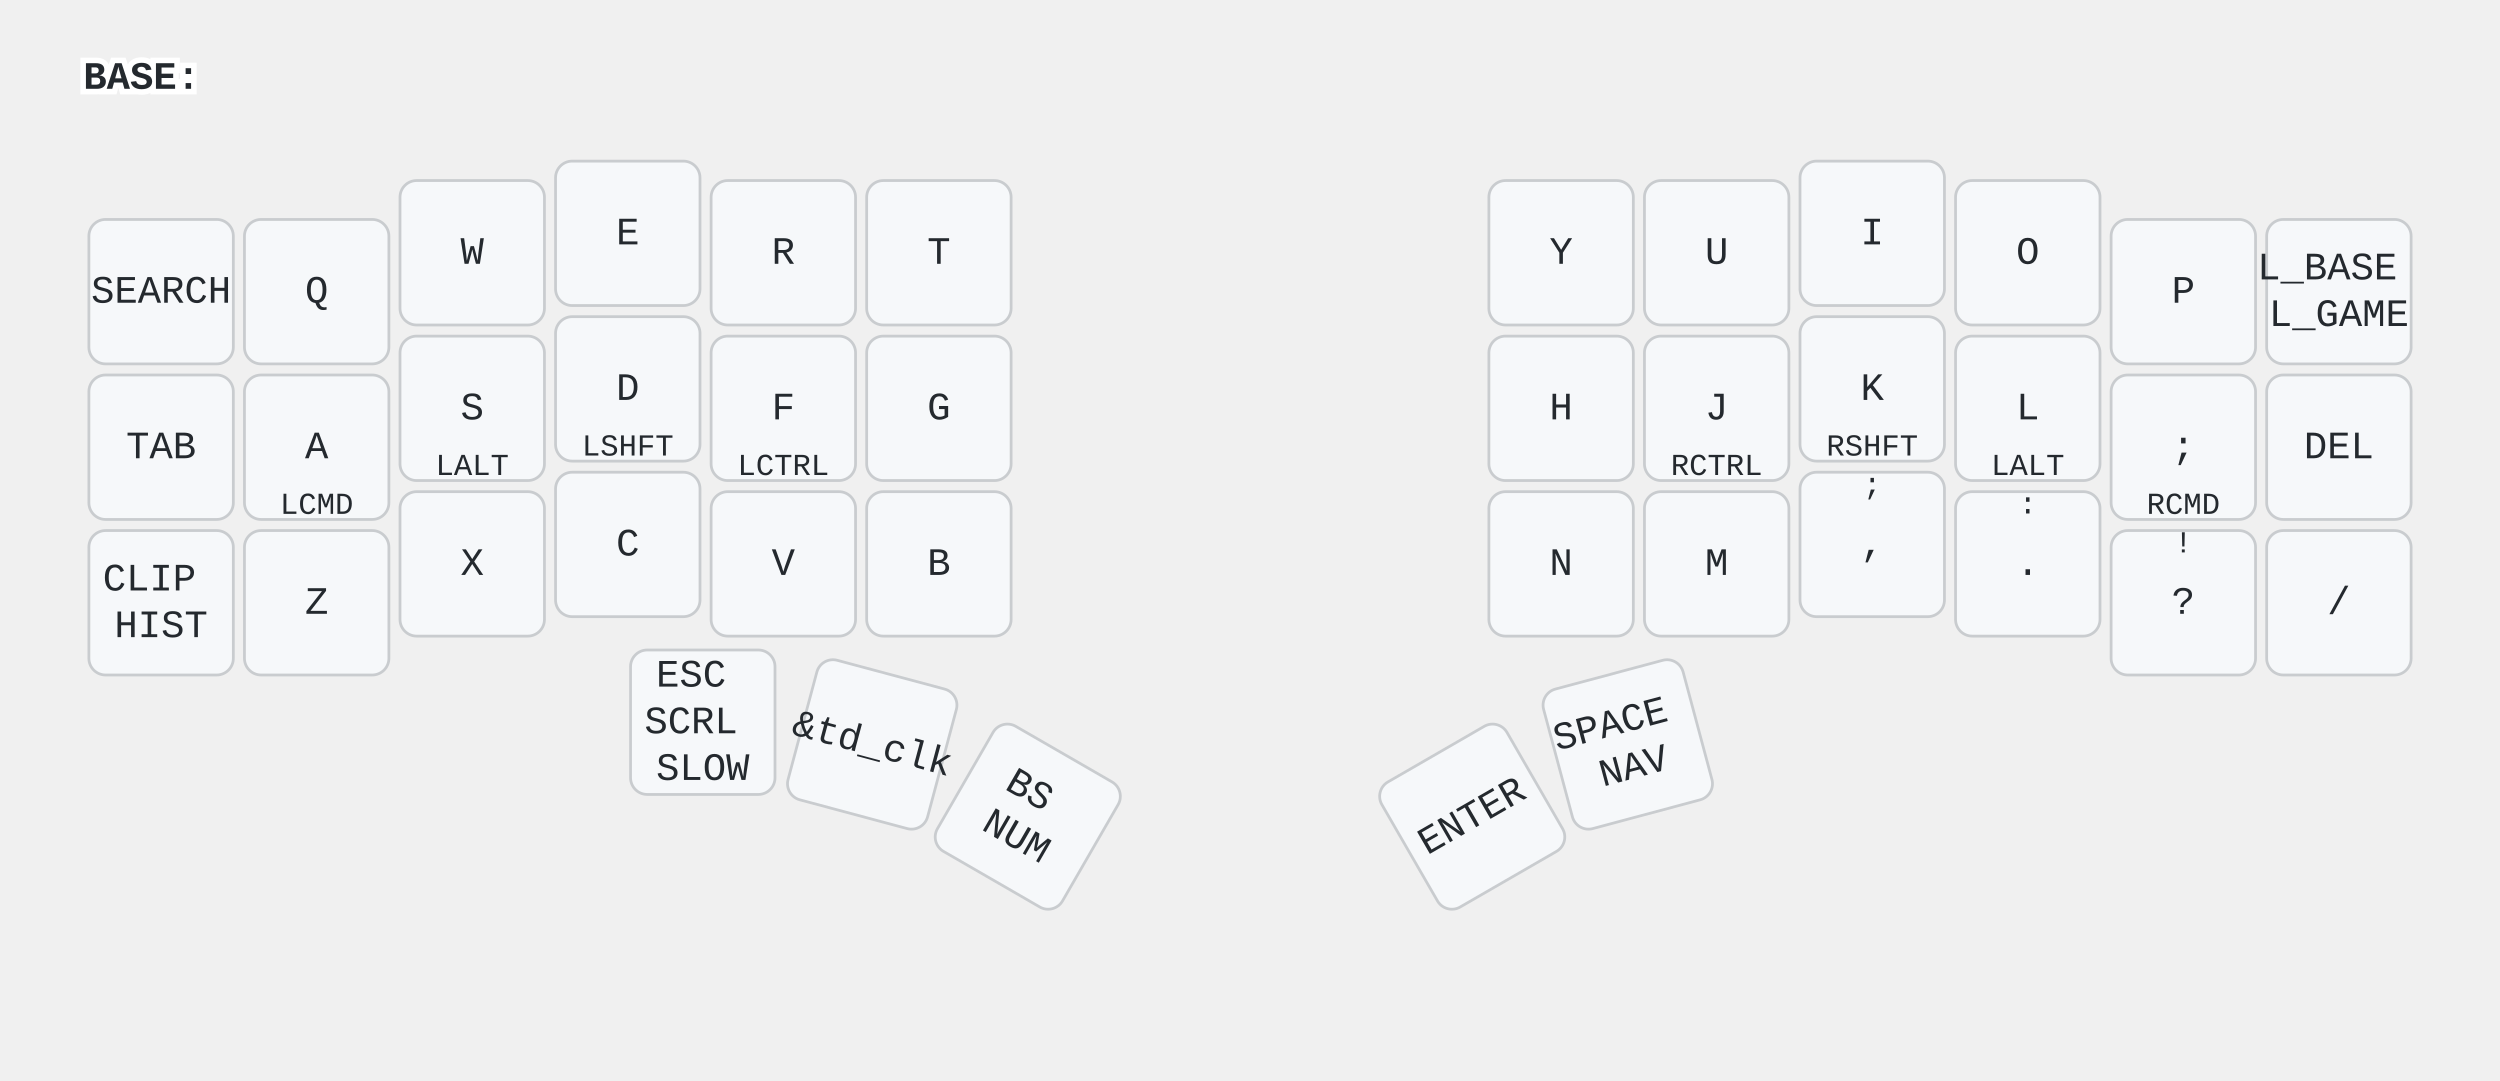
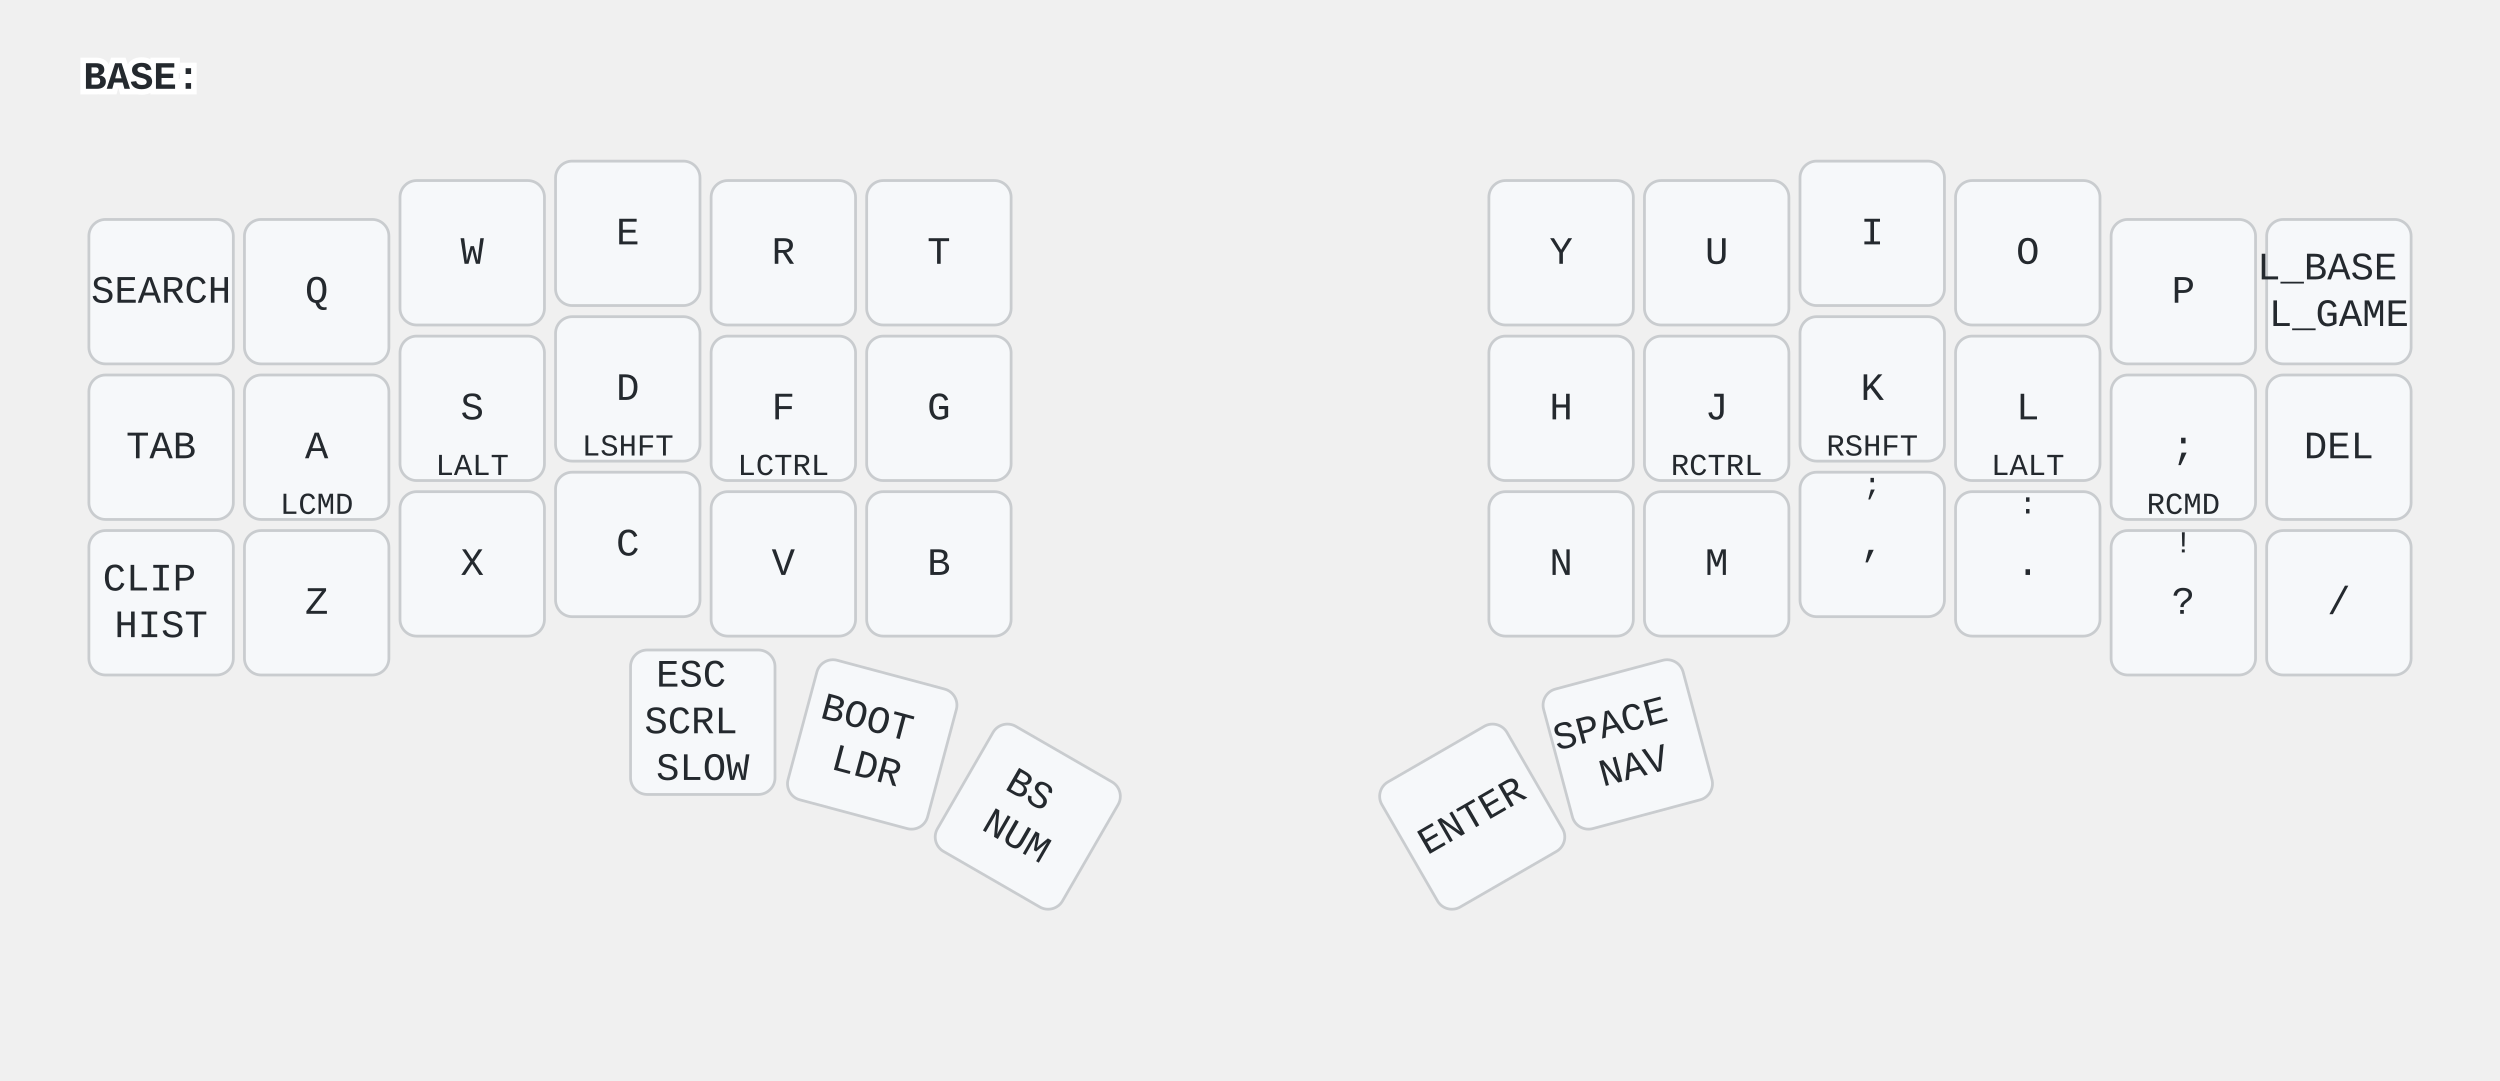
<svg xmlns="http://www.w3.org/2000/svg" width="900" height="389" viewBox="0 0 900 389" class="keymap">
  <style>/* inherit to force styles through use tags */
svg path {
    fill: inherit;
}

/* font and background color specifications */
svg.keymap {
    font-family: SFMono-Regular,Consolas,Liberation Mono,Menlo,monospace;
    font-size: 14px;
    font-kerning: normal;
    text-rendering: optimizeLegibility;
    fill: #24292e;
}

/* default key styling */
rect.key {
    fill: #f6f8fa;
}

rect.key, rect.combo {
    stroke: #c9cccf;
    stroke-width: 1;
}

/* default key side styling, only used is draw_key_sides is set */
rect.side {
    filter: brightness(90%);
}

/* color accent for combo boxes */
rect.combo, rect.combo-separate {
    fill: #cdf;
}

/* color accent for held keys */
rect.held, rect.combo.held {
    fill: #fdd;
}

/* color accent for ghost (optional) keys */
rect.ghost, rect.combo.ghost {
    stroke-dasharray: 4, 4;
    stroke-width: 2;
}

text {
    text-anchor: middle;
    dominant-baseline: middle;
}

/* styling for layer labels */
text.label {
    font-weight: bold;
    text-anchor: start;
    stroke: white;
    stroke-width: 4;
    paint-order: stroke;
}

/* styling for optional footer */
text.footer {
    text-anchor: end;
    dominant-baseline: auto;
    stroke: white;
    stroke-width: 4;
    paint-order: stroke;
}

/* styling for combo tap, and key non-tap label text */
text.combo, text.hold, text.shifted, text.left, text.right {
    font-size: 11px;
}

text.hold {
    text-anchor: middle;
    dominant-baseline: auto;
}

text.shifted {
    text-anchor: middle;
    dominant-baseline: hanging;
}

text.left {
    text-anchor: start;
}

text.right {
    text-anchor: end;
}

text.layer-activator {
    text-decoration: underline;
}

/* styling for hold/shifted label text in combo box */
text.combo.hold, text.combo.shifted, text.combo.left, text.combo.right {
    font-size: 8px;
}

/* lighter symbol for transparent keys */
text.trans {
    fill: #7b7e81;
}

/* styling for combo dendrons */
path.combo {
    stroke-width: 1;
    stroke: gray;
    fill: none;
}

/* Start Tabler Icons Cleanup */
/* cannot use height/width with glyphs */
.icon-tabler &gt; path {
    fill: inherit;
    stroke: inherit;
    stroke-width: 2;
}
/* hide tabler's default box */
.icon-tabler &gt; path[stroke="none"][fill="none"] {
    visibility: hidden;
}
/* End Tabler Icons Cleanup */

@media (prefers-color-scheme: dark) {
svg.keymap { fill: #d1d6db; }
rect.key { fill: #3f4750; }
rect.key, rect.combo { stroke: #60666c; }
rect.combo, rect.combo-separate { fill: #1f3d7a; }
rect.held, rect.combo.held { fill: #854747; }
text.label, text.footer { stroke: black; }
text.trans { fill: #7e8184; }
path.combo { stroke: #7f7f7f; }

}</style>
  <g transform="translate(30, 0)" class="layer-BASE">
    <text x="0" y="28" class="label" id="BASE">BASE:</text>
    <g transform="translate(0, 56)">
      <g transform="translate(28, 49)" class="key keypos-0">
        <rect rx="6" ry="6" x="-26" y="-26" width="52" height="52" class="key" />
        <text x="0" y="0" class="key tap">SEARCH</text>
      </g>
      <g transform="translate(84, 49)" class="key keypos-1">
        <rect rx="6" ry="6" x="-26" y="-26" width="52" height="52" class="key" />
        <text x="0" y="0" class="key tap">Q</text>
      </g>
      <g transform="translate(140, 35)" class="key keypos-2">
        <rect rx="6" ry="6" x="-26" y="-26" width="52" height="52" class="key" />
        <text x="0" y="0" class="key tap">W</text>
      </g>
      <g transform="translate(196, 28)" class="key keypos-3">
        <rect rx="6" ry="6" x="-26" y="-26" width="52" height="52" class="key" />
        <text x="0" y="0" class="key tap">E</text>
      </g>
      <g transform="translate(252, 35)" class="key keypos-4">
        <rect rx="6" ry="6" x="-26" y="-26" width="52" height="52" class="key" />
        <text x="0" y="0" class="key tap">R</text>
      </g>
      <g transform="translate(308, 35)" class="key keypos-5">
        <rect rx="6" ry="6" x="-26" y="-26" width="52" height="52" class="key" />
        <text x="0" y="0" class="key tap">T</text>
      </g>
      <g transform="translate(532, 35)" class="key keypos-6">
        <rect rx="6" ry="6" x="-26" y="-26" width="52" height="52" class="key" />
        <text x="0" y="0" class="key tap">Y</text>
      </g>
      <g transform="translate(588, 35)" class="key keypos-7">
        <rect rx="6" ry="6" x="-26" y="-26" width="52" height="52" class="key" />
        <text x="0" y="0" class="key tap">U</text>
      </g>
      <g transform="translate(644, 28)" class="key keypos-8">
        <rect rx="6" ry="6" x="-26" y="-26" width="52" height="52" class="key" />
        <text x="0" y="0" class="key tap">I</text>
      </g>
      <g transform="translate(700, 35)" class="key keypos-9">
        <rect rx="6" ry="6" x="-26" y="-26" width="52" height="52" class="key" />
        <text x="0" y="0" class="key tap">O</text>
      </g>
      <g transform="translate(756, 49)" class="key keypos-10">
        <rect rx="6" ry="6" x="-26" y="-26" width="52" height="52" class="key" />
        <text x="0" y="0" class="key tap">P</text>
      </g>
      <g transform="translate(812, 49)" class="key keypos-11">
        <rect rx="6" ry="6" x="-26" y="-26" width="52" height="52" class="key" />
        <text x="0" y="0" class="key tap">
          <tspan x="0" dy="-0.6em">L_BASE</tspan>
          <tspan x="0" dy="1.2em">L_GAME</tspan>
        </text>
      </g>
      <g transform="translate(28, 105)" class="key keypos-12">
        <rect rx="6" ry="6" x="-26" y="-26" width="52" height="52" class="key" />
        <text x="0" y="0" class="key tap">TAB</text>
      </g>
      <g transform="translate(84, 105)" class="key keypos-13">
        <rect rx="6" ry="6" x="-26" y="-26" width="52" height="52" class="key" />
        <text x="0" y="0" class="key tap">A</text>
        <text x="0" y="24" class="key hold">LCMD</text>
      </g>
      <g transform="translate(140, 91)" class="key keypos-14">
        <rect rx="6" ry="6" x="-26" y="-26" width="52" height="52" class="key" />
        <text x="0" y="0" class="key tap">S</text>
        <text x="0" y="24" class="key hold">LALT</text>
      </g>
      <g transform="translate(196, 84)" class="key keypos-15">
        <rect rx="6" ry="6" x="-26" y="-26" width="52" height="52" class="key" />
        <text x="0" y="0" class="key tap">D</text>
        <text x="0" y="24" class="key hold">LSHFT</text>
      </g>
      <g transform="translate(252, 91)" class="key keypos-16">
        <rect rx="6" ry="6" x="-26" y="-26" width="52" height="52" class="key" />
        <text x="0" y="0" class="key tap">F</text>
        <text x="0" y="24" class="key hold">LCTRL</text>
      </g>
      <g transform="translate(308, 91)" class="key keypos-17">
        <rect rx="6" ry="6" x="-26" y="-26" width="52" height="52" class="key" />
        <text x="0" y="0" class="key tap">G</text>
      </g>
      <g transform="translate(532, 91)" class="key keypos-18">
        <rect rx="6" ry="6" x="-26" y="-26" width="52" height="52" class="key" />
        <text x="0" y="0" class="key tap">H</text>
      </g>
      <g transform="translate(588, 91)" class="key keypos-19">
        <rect rx="6" ry="6" x="-26" y="-26" width="52" height="52" class="key" />
        <text x="0" y="0" class="key tap">J</text>
        <text x="0" y="24" class="key hold">RCTRL</text>
      </g>
      <g transform="translate(644, 84)" class="key keypos-20">
        <rect rx="6" ry="6" x="-26" y="-26" width="52" height="52" class="key" />
        <text x="0" y="0" class="key tap">K</text>
        <text x="0" y="24" class="key hold">RSHFT</text>
      </g>
      <g transform="translate(700, 91)" class="key keypos-21">
        <rect rx="6" ry="6" x="-26" y="-26" width="52" height="52" class="key" />
        <text x="0" y="0" class="key tap">L</text>
        <text x="0" y="24" class="key hold">LALT</text>
      </g>
      <g transform="translate(756, 105)" class="key keypos-22">
        <rect rx="6" ry="6" x="-26" y="-26" width="52" height="52" class="key" />
        <text x="0" y="0" class="key tap">;</text>
        <text x="0" y="24" class="key hold">RCMD</text>
      </g>
      <g transform="translate(812, 105)" class="key keypos-23">
        <rect rx="6" ry="6" x="-26" y="-26" width="52" height="52" class="key" />
        <text x="0" y="0" class="key tap">DEL</text>
      </g>
      <g transform="translate(28, 161)" class="key keypos-24">
        <rect rx="6" ry="6" x="-26" y="-26" width="52" height="52" class="key" />
        <text x="0" y="0" class="key tap">
          <tspan x="0" dy="-0.6em">CLIP</tspan>
          <tspan x="0" dy="1.2em">HIST</tspan>
        </text>
      </g>
      <g transform="translate(84, 161)" class="key keypos-25">
        <rect rx="6" ry="6" x="-26" y="-26" width="52" height="52" class="key" />
        <text x="0" y="0" class="key tap">Z</text>
      </g>
      <g transform="translate(140, 147)" class="key keypos-26">
        <rect rx="6" ry="6" x="-26" y="-26" width="52" height="52" class="key" />
        <text x="0" y="0" class="key tap">X</text>
      </g>
      <g transform="translate(196, 140)" class="key keypos-27">
        <rect rx="6" ry="6" x="-26" y="-26" width="52" height="52" class="key" />
        <text x="0" y="0" class="key tap">C</text>
      </g>
      <g transform="translate(252, 147)" class="key keypos-28">
        <rect rx="6" ry="6" x="-26" y="-26" width="52" height="52" class="key" />
        <text x="0" y="0" class="key tap">V</text>
      </g>
      <g transform="translate(308, 147)" class="key keypos-29">
        <rect rx="6" ry="6" x="-26" y="-26" width="52" height="52" class="key" />
        <text x="0" y="0" class="key tap">B</text>
      </g>
      <g transform="translate(532, 147)" class="key keypos-30">
        <rect rx="6" ry="6" x="-26" y="-26" width="52" height="52" class="key" />
        <text x="0" y="0" class="key tap">N</text>
      </g>
      <g transform="translate(588, 147)" class="key keypos-31">
        <rect rx="6" ry="6" x="-26" y="-26" width="52" height="52" class="key" />
        <text x="0" y="0" class="key tap">M</text>
      </g>
      <g transform="translate(644, 140)" class="key keypos-32">
        <rect rx="6" ry="6" x="-26" y="-26" width="52" height="52" class="key" />
        <text x="0" y="0" class="key tap">,</text>
        <text x="0" y="-24" class="key shifted">;</text>
      </g>
      <g transform="translate(700, 147)" class="key keypos-33">
        <rect rx="6" ry="6" x="-26" y="-26" width="52" height="52" class="key" />
        <text x="0" y="0" class="key tap">.</text>
        <text x="0" y="-24" class="key shifted">:</text>
      </g>
      <g transform="translate(756, 161)" class="key keypos-34">
        <rect rx="6" ry="6" x="-26" y="-26" width="52" height="52" class="key" />
        <text x="0" y="0" class="key tap">?</text>
        <text x="0" y="-24" class="key shifted">!</text>
      </g>
      <g transform="translate(812, 161)" class="key keypos-35">
        <rect rx="6" ry="6" x="-26" y="-26" width="52" height="52" class="key" />
        <text x="0" y="0" class="key tap">/</text>
      </g>
      <g transform="translate(223, 204)" class="key keypos-36">
        <rect rx="6" ry="6" x="-26" y="-26" width="52" height="52" class="key" />
        <text x="0" y="0" class="key tap">
          <tspan x="0" dy="-1.2em">ESC</tspan>
          <tspan x="0" dy="1.2em">SCRL</tspan>
          <tspan x="0" dy="1.2em">SLOW</tspan>
        </text>
      </g>
      <g transform="translate(284, 212) rotate(15.0)" class="key keypos-37">
        <rect rx="6" ry="6" x="-26" y="-26" width="52" height="52" class="key" />
-         <text x="0" y="0" class="key tap">&amp;td_clk</text>
+         <text x="0" y="0" class="key tap">
+           <tspan x="0" dy="-0.6em">BOOT</tspan>
+           <tspan x="0" dy="1.2em">LDR</tspan>
+         </text>
      </g>
      <g transform="translate(340, 238) rotate(30.0)" class="key keypos-38">
        <rect rx="6" ry="6" x="-26" y="-26" width="52" height="52" class="key" />
        <text x="0" y="0" class="key tap">
          <tspan x="0" dy="-0.6em">BS</tspan>
          <tspan x="0" dy="1.2em">NUM</tspan>
        </text>
      </g>
      <g transform="translate(500, 238) rotate(-30.0)" class="key keypos-39">
        <rect rx="6" ry="6" x="-26" y="-26" width="52" height="52" class="key" />
        <text x="0" y="0" class="key tap">ENTER</text>
      </g>
      <g transform="translate(556, 212) rotate(-15.0)" class="key keypos-40">
        <rect rx="6" ry="6" x="-26" y="-26" width="52" height="52" class="key" />
        <text x="0" y="0" class="key tap">
          <tspan x="0" dy="-0.6em">SPACE</tspan>
          <tspan x="0" dy="1.2em">NAV</tspan>
        </text>
      </g>
    </g>
  </g>
</svg>
